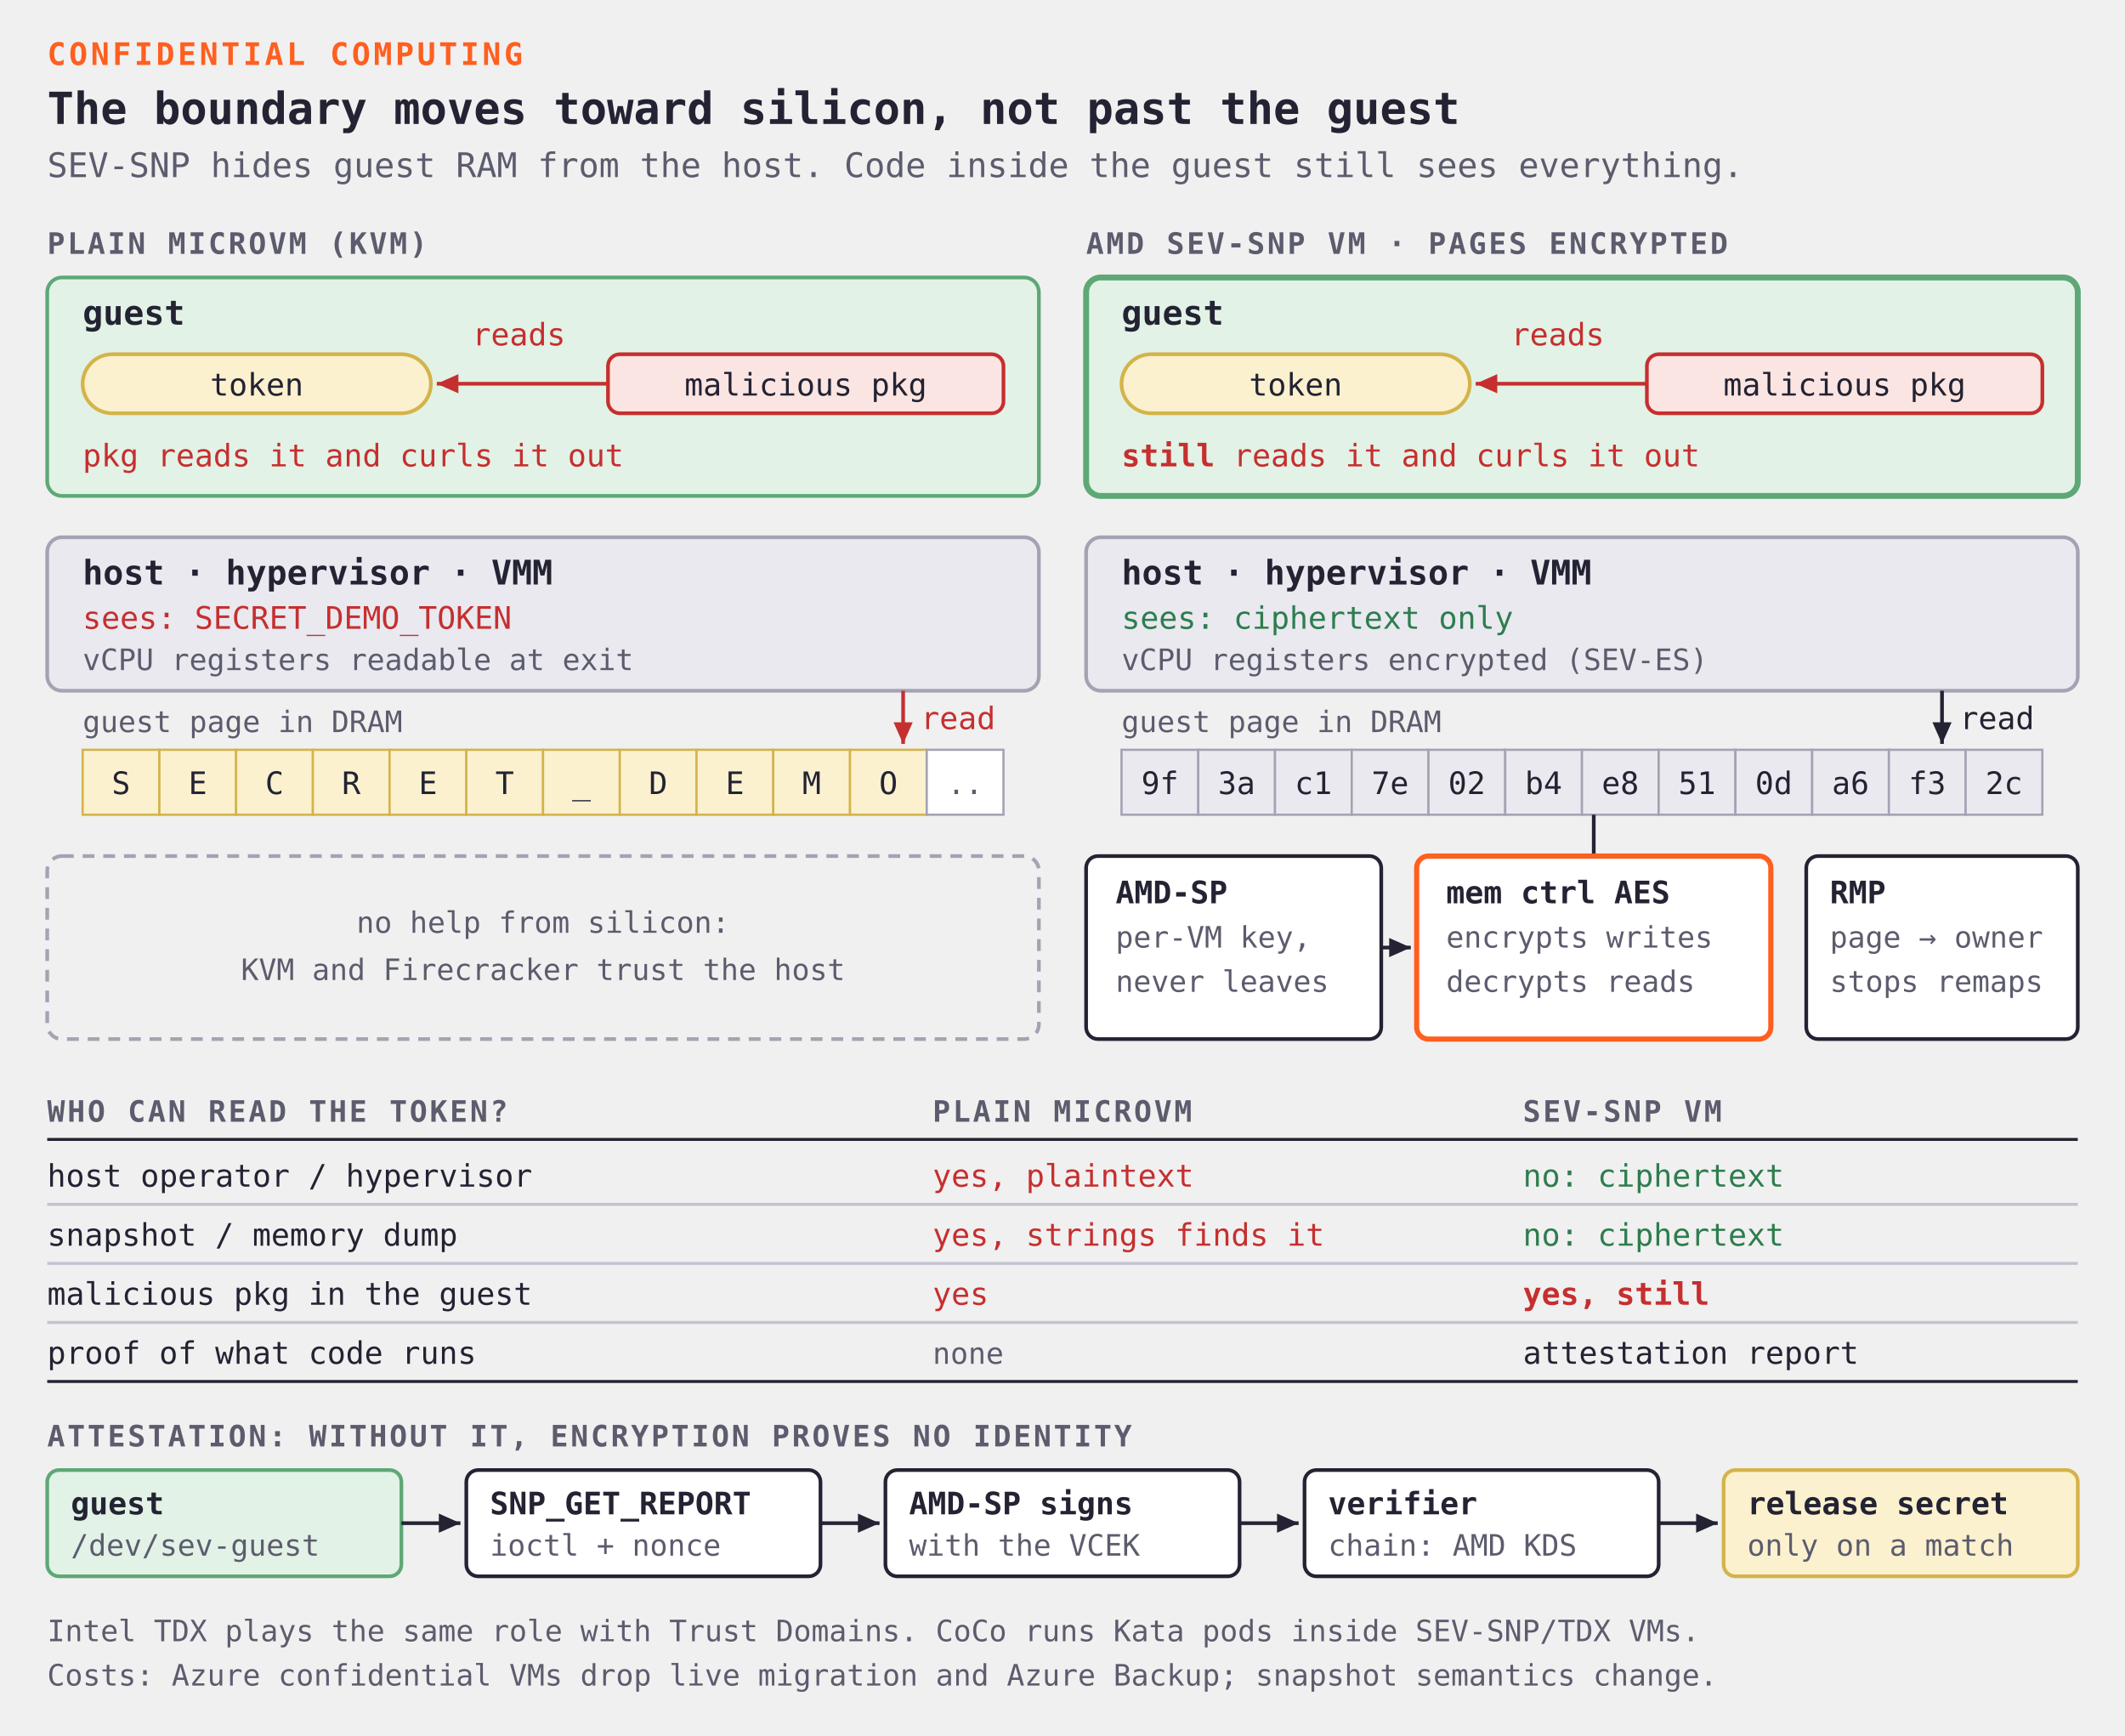
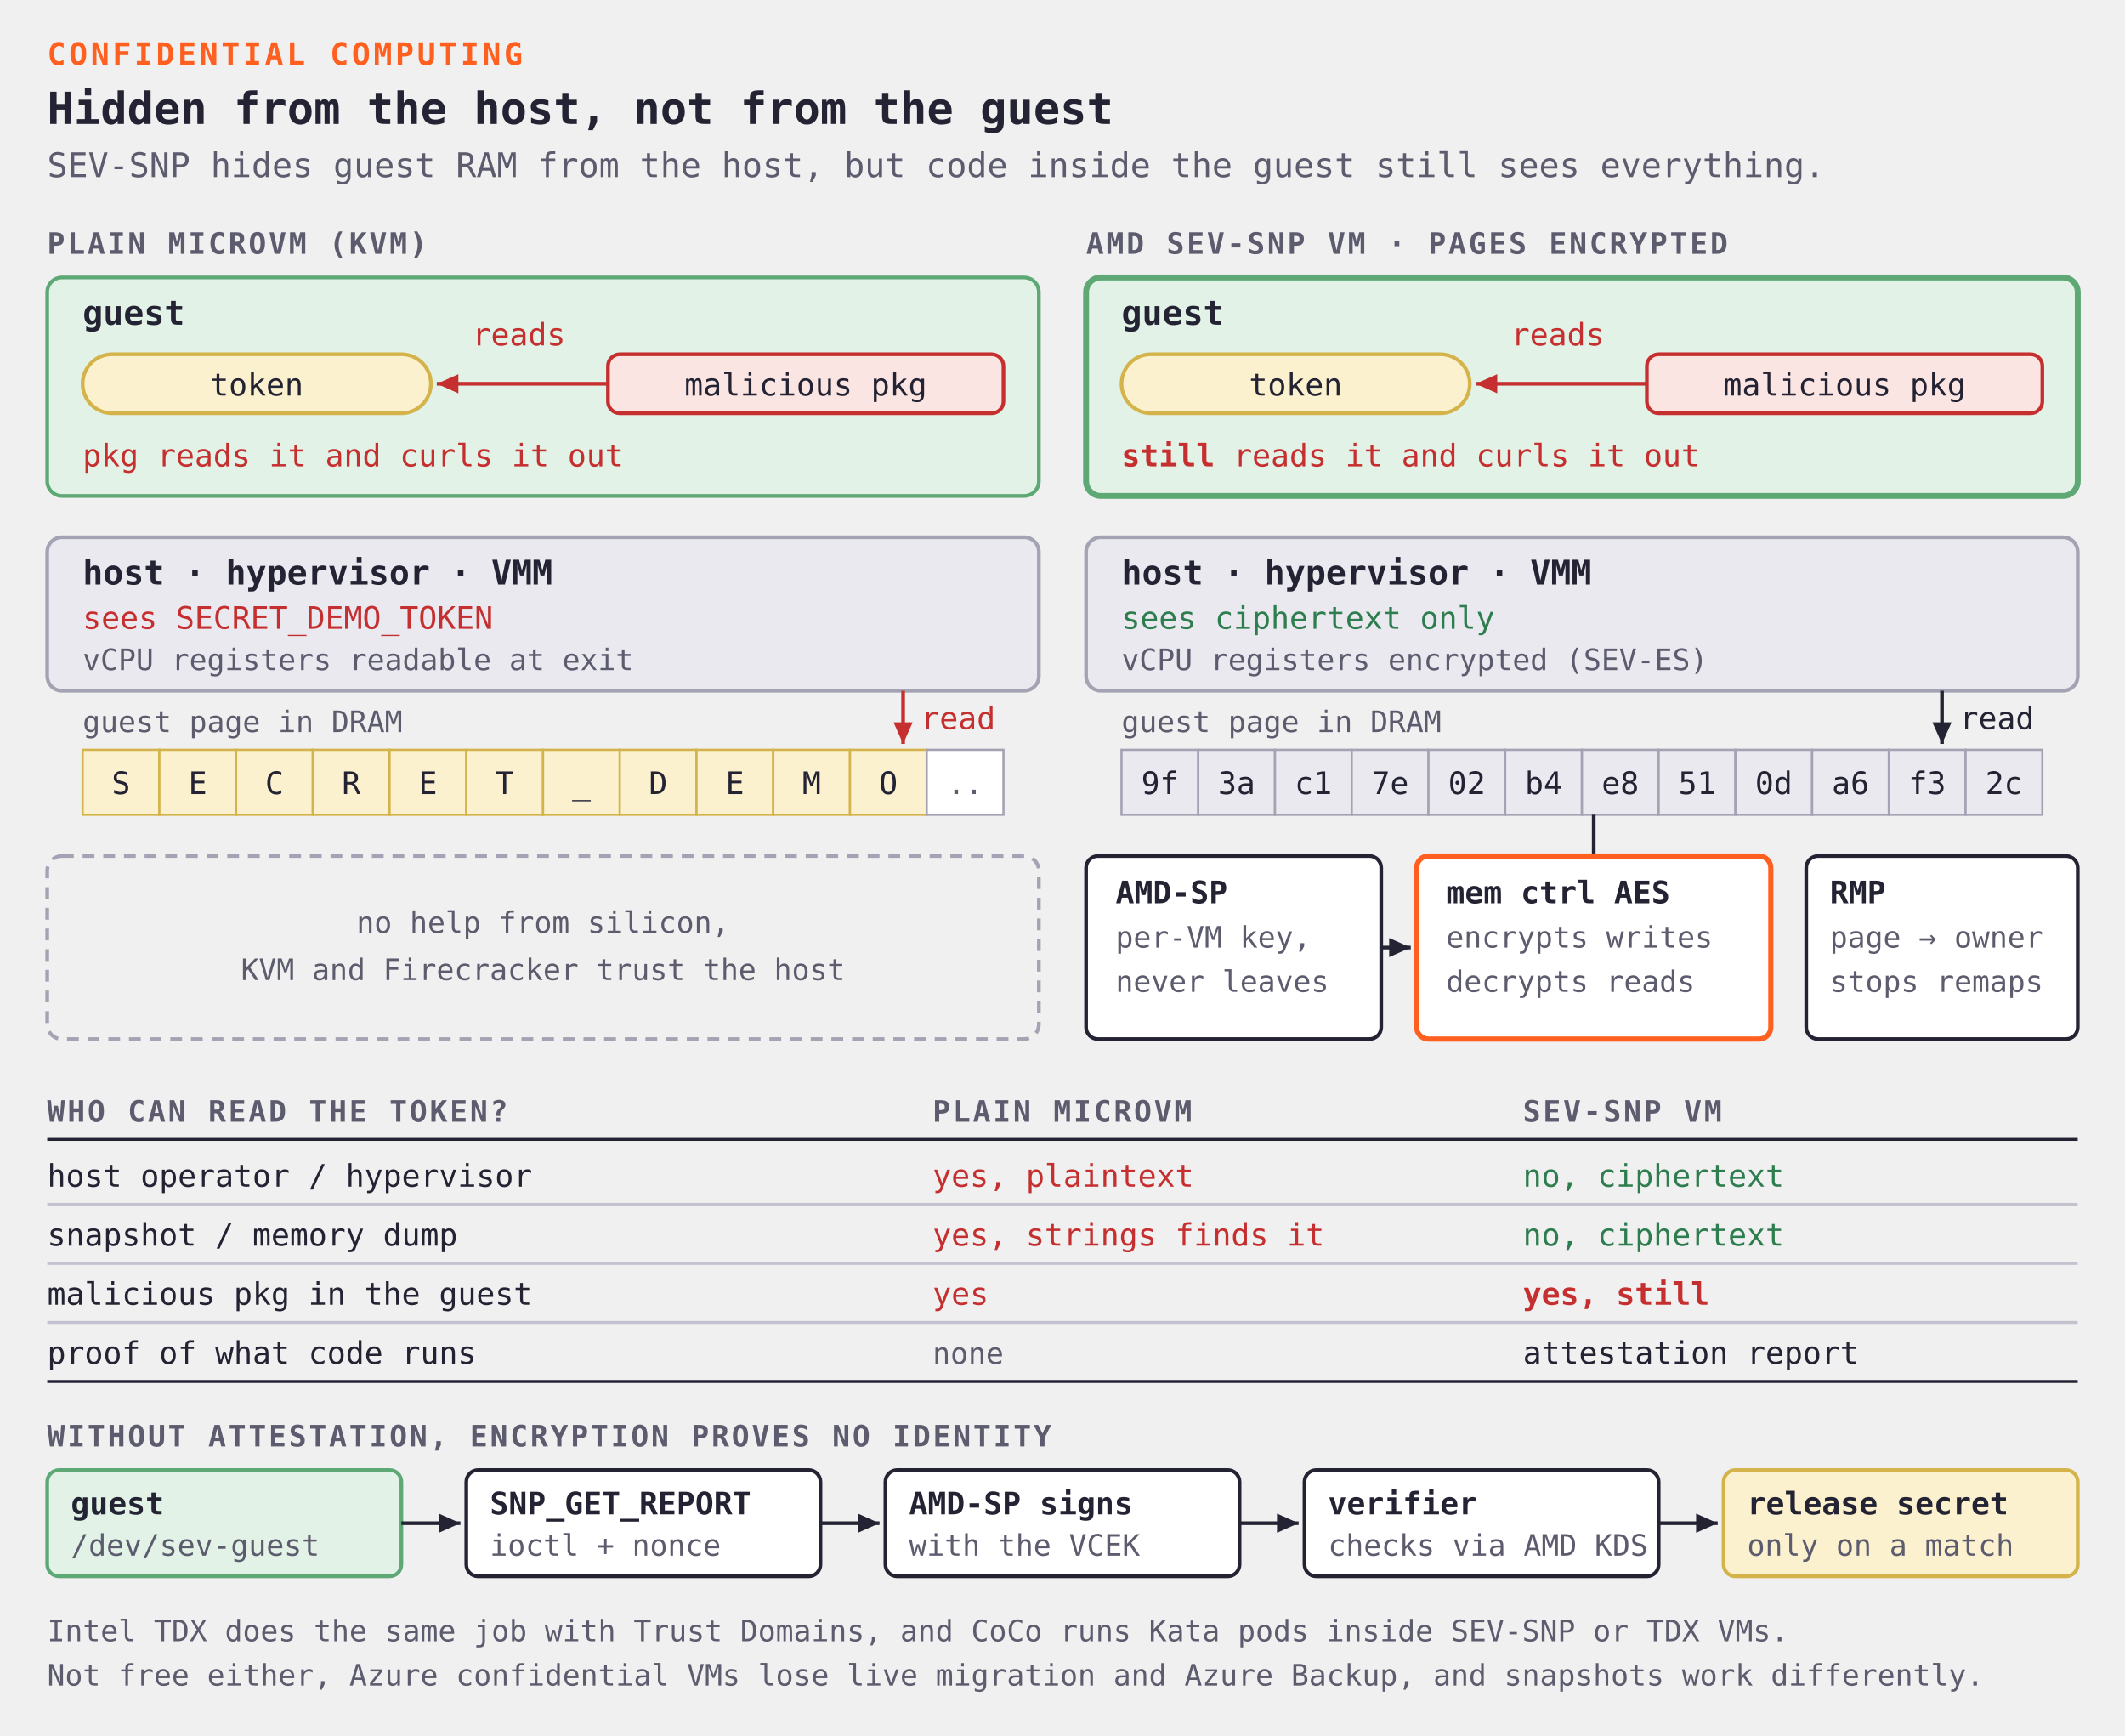
<svg xmlns="http://www.w3.org/2000/svg" viewBox="0 0 720 588" role="img" aria-labelledby="title desc" font-family="'Roboto Mono', ui-monospace, SFMono-Regular, Menlo, Consolas, 'DejaVu Sans Mono', monospace">
  <defs>
    <marker id="a" viewBox="0 0 10 10" refX="9" refY="5" markerWidth="6.5" markerHeight="6.5" orient="auto-start-reverse">
      <path d="M0,1 L9,5 L0,9 z" fill="#232333" />
    </marker>
    <marker id="ar" viewBox="0 0 10 10" refX="9" refY="5" markerWidth="6.5" markerHeight="6.5" orient="auto-start-reverse">
      <path d="M0,1 L9,5 L0,9 z" fill="#c62f2f" />
    </marker>
  </defs>
  <style>
    text { fill: #232333; font-size: 10.5px; }
    .k { font-size: 10.5px; font-weight: 600; letter-spacing: .1em; fill: #ff5f1f; }
    .t { font-size: 15px; font-weight: 700; }
    .c { font-size: 11.5px; fill: #5c5c6e; }
    .lane { font-size: 10px; font-weight: 600; letter-spacing: .08em; fill: #5c5c6e; }
    .m { fill: #5c5c6e; font-size: 10px; }
    .h { font-size: 11.5px; font-weight: 700; }
    .b { font-weight: 700; }
    .red { fill: #c62f2f; }
    .ok { fill: #2e7d4f; }
    .box { fill: #ffffff; stroke: #232333; stroke-width: 1.25; }
    .host { fill: #e9e9ef; stroke: #a3a3b3; stroke-width: 1.25; }
    .guest { fill: #e2f2e6; stroke: #5ea876; stroke-width: 1.25; }
    .cred { fill: #fbf1cf; stroke: #d4b34a; stroke-width: 1.25; }
    .ubox { fill: #fbe5e3; stroke: #c62f2f; stroke-width: 1.25; }
    .cell { fill: #ffffff; stroke: #a3a3b3; stroke-width: .75; }
    .tcell { fill: #fbf1cf; stroke: #d4b34a; stroke-width: .75; }
    .ccell { fill: #e9e9ef; stroke: #a3a3b3; stroke-width: .75; }
    .hair { stroke: #c3c3cf; stroke-width: 1; }
  </style>
  <text class="k" x="16" y="22">CONFIDENTIAL COMPUTING</text>
-   <text class="t" x="16" y="42">The boundary moves toward silicon, not past the guest</text>
-   <text class="c" x="16" y="60">SEV-SNP hides guest RAM from the host. Code inside the guest still sees everything.</text>
+   <text class="t" x="16" y="42">Hidden from the host, not from the guest</text>
+   <text class="c" x="16" y="60">SEV-SNP hides guest RAM from the host, but code inside the guest still sees everything.</text>
  <text class="lane" x="16" y="86">PLAIN MICROVM (KVM)</text>
  <text class="lane" x="368" y="86">AMD SEV-SNP VM · PAGES ENCRYPTED</text>
  <rect class="guest" x="16" y="94" width="336" height="74" rx="5" />
  <text class="h" x="28" y="110">guest</text>
  <rect class="cred" x="28" y="120" width="118" height="20" rx="10" />
  <text x="87" y="134" text-anchor="middle">token</text>
  <rect class="ubox" x="206" y="120" width="134" height="20" rx="4" />
  <text x="273" y="134" text-anchor="middle">malicious pkg</text>
  <line x1="206" y1="130" x2="148" y2="130" stroke="#c62f2f" stroke-width="1.25" marker-end="url(#ar)" />
  <text class="red" x="160" y="117" font-size="10">reads</text>
  <text class="red" x="28" y="158">pkg reads it and curls it out</text>
  <rect class="host" x="16" y="182" width="336" height="52" rx="5" />
  <text class="h" x="28" y="198">host · hypervisor · VMM</text>
-   <text class="red" x="28" y="213">sees: SECRET_DEMO_TOKEN</text>
+   <text class="red" x="28" y="213">sees SECRET_DEMO_TOKEN</text>
  <text class="m" x="28" y="227">vCPU registers readable at exit</text>
  <line x1="306" y1="234" x2="306" y2="252" stroke="#c62f2f" stroke-width="1.25" marker-end="url(#ar)" />
  <text class="red" x="312" y="247" font-size="10">read</text>
  <text class="m" x="28" y="248">guest page in DRAM</text>
  <g>
    <rect class="tcell" x="28" y="254" width="26" height="22" />
    <rect class="tcell" x="54" y="254" width="26" height="22" />
    <rect class="tcell" x="80" y="254" width="26" height="22" />
    <rect class="tcell" x="106" y="254" width="26" height="22" />
    <rect class="tcell" x="132" y="254" width="26" height="22" />
    <rect class="tcell" x="158" y="254" width="26" height="22" />
    <rect class="tcell" x="184" y="254" width="26" height="22" />
    <rect class="tcell" x="210" y="254" width="26" height="22" />
    <rect class="tcell" x="236" y="254" width="26" height="22" />
    <rect class="tcell" x="262" y="254" width="26" height="22" />
    <rect class="tcell" x="288" y="254" width="26" height="22" />
    <rect class="cell" x="314" y="254" width="26" height="22" />
  </g>
  <g text-anchor="middle">
    <text x="41" y="269">S</text>
    <text x="67" y="269">E</text>
    <text x="93" y="269">C</text>
    <text x="119" y="269">R</text>
    <text x="145" y="269">E</text>
    <text x="171" y="269">T</text>
    <text x="197" y="269">_</text>
    <text x="223" y="269">D</text>
    <text x="249" y="269">E</text>
    <text x="275" y="269">M</text>
    <text x="301" y="269">O</text>
    <text class="m" x="327" y="269">..</text>
  </g>
  <rect x="16" y="290" width="336" height="62" rx="5" fill="none" stroke="#a3a3b3" stroke-width="1.25" stroke-dasharray="4 3" />
-   <text class="m" x="184" y="316" text-anchor="middle">no help from silicon:</text>
+   <text class="m" x="184" y="316" text-anchor="middle">no help from silicon,</text>
  <text class="m" x="184" y="332" text-anchor="middle">KVM and Firecracker trust the host</text>
  <rect class="guest" x="368" y="94" width="336" height="74" rx="5" style="stroke-width:2" />
  <text class="h" x="380" y="110">guest</text>
  <rect class="cred" x="380" y="120" width="118" height="20" rx="10" />
  <text x="439" y="134" text-anchor="middle">token</text>
  <rect class="ubox" x="558" y="120" width="134" height="20" rx="4" />
  <text x="625" y="134" text-anchor="middle">malicious pkg</text>
  <line x1="558" y1="130" x2="500" y2="130" stroke="#c62f2f" stroke-width="1.25" marker-end="url(#ar)" />
  <text class="red" x="512" y="117" font-size="10">reads</text>
  <text class="red" x="380" y="158">
    <tspan class="b">still</tspan> reads it and curls it out</text>
  <rect class="host" x="368" y="182" width="336" height="52" rx="5" />
  <text class="h" x="380" y="198">host · hypervisor · VMM</text>
-   <text class="ok" x="380" y="213">sees: ciphertext only</text>
+   <text class="ok" x="380" y="213">sees ciphertext only</text>
  <text class="m" x="380" y="227">vCPU registers encrypted (SEV-ES)</text>
  <line x1="658" y1="234" x2="658" y2="252" stroke="#232333" stroke-width="1.25" marker-end="url(#a)" />
  <text x="664" y="247" font-size="10">read</text>
  <text class="m" x="380" y="248">guest page in DRAM</text>
  <g>
    <rect class="ccell" x="380" y="254" width="26" height="22" />
    <rect class="ccell" x="406" y="254" width="26" height="22" />
    <rect class="ccell" x="432" y="254" width="26" height="22" />
    <rect class="ccell" x="458" y="254" width="26" height="22" />
    <rect class="ccell" x="484" y="254" width="26" height="22" />
    <rect class="ccell" x="510" y="254" width="26" height="22" />
    <rect class="ccell" x="536" y="254" width="26" height="22" />
    <rect class="ccell" x="562" y="254" width="26" height="22" />
    <rect class="ccell" x="588" y="254" width="26" height="22" />
    <rect class="ccell" x="614" y="254" width="26" height="22" />
    <rect class="ccell" x="640" y="254" width="26" height="22" />
    <rect class="ccell" x="666" y="254" width="26" height="22" />
  </g>
  <g text-anchor="middle" font-size="10" class="m">
    <text x="393" y="269">9f</text>
    <text x="419" y="269">3a</text>
    <text x="445" y="269">c1</text>
    <text x="471" y="269">7e</text>
    <text x="497" y="269">02</text>
    <text x="523" y="269">b4</text>
    <text x="549" y="269">e8</text>
    <text x="575" y="269">51</text>
    <text x="601" y="269">0d</text>
    <text x="627" y="269">a6</text>
    <text x="653" y="269">f3</text>
    <text x="679" y="269">2c</text>
  </g>
  <line x1="540" y1="276" x2="540" y2="290" stroke="#232333" stroke-width="1.25" />
  <rect class="box" x="368" y="290" width="100" height="62" rx="4" />
  <text class="b" x="378" y="306">AMD-SP</text>
  <text class="m" x="378" y="321">per-VM key,</text>
  <text class="m" x="378" y="336">never leaves</text>
  <rect class="box" x="480" y="290" width="120" height="62" rx="4" style="stroke:#ff5f1f;stroke-width:1.75" />
  <text class="b" x="490" y="306">mem ctrl AES</text>
  <text class="m" x="490" y="321">encrypts writes</text>
  <text class="m" x="490" y="336">decrypts reads</text>
  <rect class="box" x="612" y="290" width="92" height="62" rx="4" />
  <text class="b" x="620" y="306">RMP</text>
  <text class="m" x="620" y="321">page → owner</text>
  <text class="m" x="620" y="336">stops remaps</text>
  <line x1="468" y1="321" x2="478" y2="321" stroke="#232333" stroke-width="1.25" marker-end="url(#a)" />
  <text class="lane" x="16" y="380">WHO CAN READ THE TOKEN?</text>
  <text class="lane" x="316" y="380">PLAIN MICROVM</text>
  <text class="lane" x="516" y="380">SEV-SNP VM</text>
  <line class="hair" x1="16" y1="386" x2="704" y2="386" style="stroke:#232333" />
  <text x="16" y="402">host operator / hypervisor</text>
  <text class="red" x="316" y="402">yes, plaintext</text>
-   <text class="ok" x="516" y="402">no: ciphertext</text>
+   <text class="ok" x="516" y="402">no, ciphertext</text>
  <line class="hair" x1="16" y1="408" x2="704" y2="408" />
  <text x="16" y="422">snapshot / memory dump</text>
  <text class="red" x="316" y="422">yes, strings finds it</text>
-   <text class="ok" x="516" y="422">no: ciphertext</text>
+   <text class="ok" x="516" y="422">no, ciphertext</text>
  <line class="hair" x1="16" y1="428" x2="704" y2="428" />
  <text x="16" y="442">malicious pkg in the guest</text>
  <text class="red" x="316" y="442">yes</text>
  <text class="red b" x="516" y="442">yes, still</text>
  <line class="hair" x1="16" y1="448" x2="704" y2="448" />
  <text x="16" y="462">proof of what code runs</text>
  <text class="m" x="316" y="462">none</text>
  <text x="516" y="462">attestation report</text>
  <line class="hair" x1="16" y1="468" x2="704" y2="468" style="stroke:#232333" />
-   <text class="lane" x="16" y="490">ATTESTATION: WITHOUT IT, ENCRYPTION PROVES NO IDENTITY</text>
+   <text class="lane" x="16" y="490">WITHOUT ATTESTATION, ENCRYPTION PROVES NO IDENTITY</text>
  <g>
    <rect class="guest" x="16" y="498" width="120" height="36" rx="4" />
    <text class="b" x="24" y="513">guest</text>
    <text class="m" x="24" y="527">/dev/sev-guest</text>
    <rect class="box" x="158" y="498" width="120" height="36" rx="4" />
    <text class="b" x="166" y="513">SNP_GET_REPORT</text>
    <text class="m" x="166" y="527">ioctl + nonce</text>
    <rect class="box" x="300" y="498" width="120" height="36" rx="4" />
    <text class="b" x="308" y="513">AMD-SP signs</text>
    <text class="m" x="308" y="527">with the VCEK</text>
    <rect class="box" x="442" y="498" width="120" height="36" rx="4" />
    <text class="b" x="450" y="513">verifier</text>
-     <text class="m" x="450" y="527">chain: AMD KDS</text>
+     <text class="m" x="450" y="527">checks via AMD KDS</text>
    <rect class="cred" x="584" y="498" width="120" height="36" rx="4" />
    <text class="b" x="592" y="513">release secret</text>
    <text class="m" x="592" y="527">only on a match</text>
  </g>
  <g stroke="#232333" stroke-width="1.25" marker-end="url(#a)">
    <line x1="136" y1="516" x2="156" y2="516" />
    <line x1="278" y1="516" x2="298" y2="516" />
    <line x1="420" y1="516" x2="440" y2="516" />
    <line x1="562" y1="516" x2="582" y2="516" />
  </g>
-   <text class="m" x="16" y="556">Intel TDX plays the same role with Trust Domains. CoCo runs Kata pods inside SEV-SNP/TDX VMs.</text>
-   <text class="m" x="16" y="571">Costs: Azure confidential VMs drop live migration and Azure Backup; snapshot semantics change.</text>
+   <text class="m" x="16" y="556">Intel TDX does the same job with Trust Domains, and CoCo runs Kata pods inside SEV-SNP or TDX VMs.</text>
+   <text class="m" x="16" y="571">Not free either, Azure confidential VMs lose live migration and Azure Backup, and snapshots work differently.</text>
</svg>
